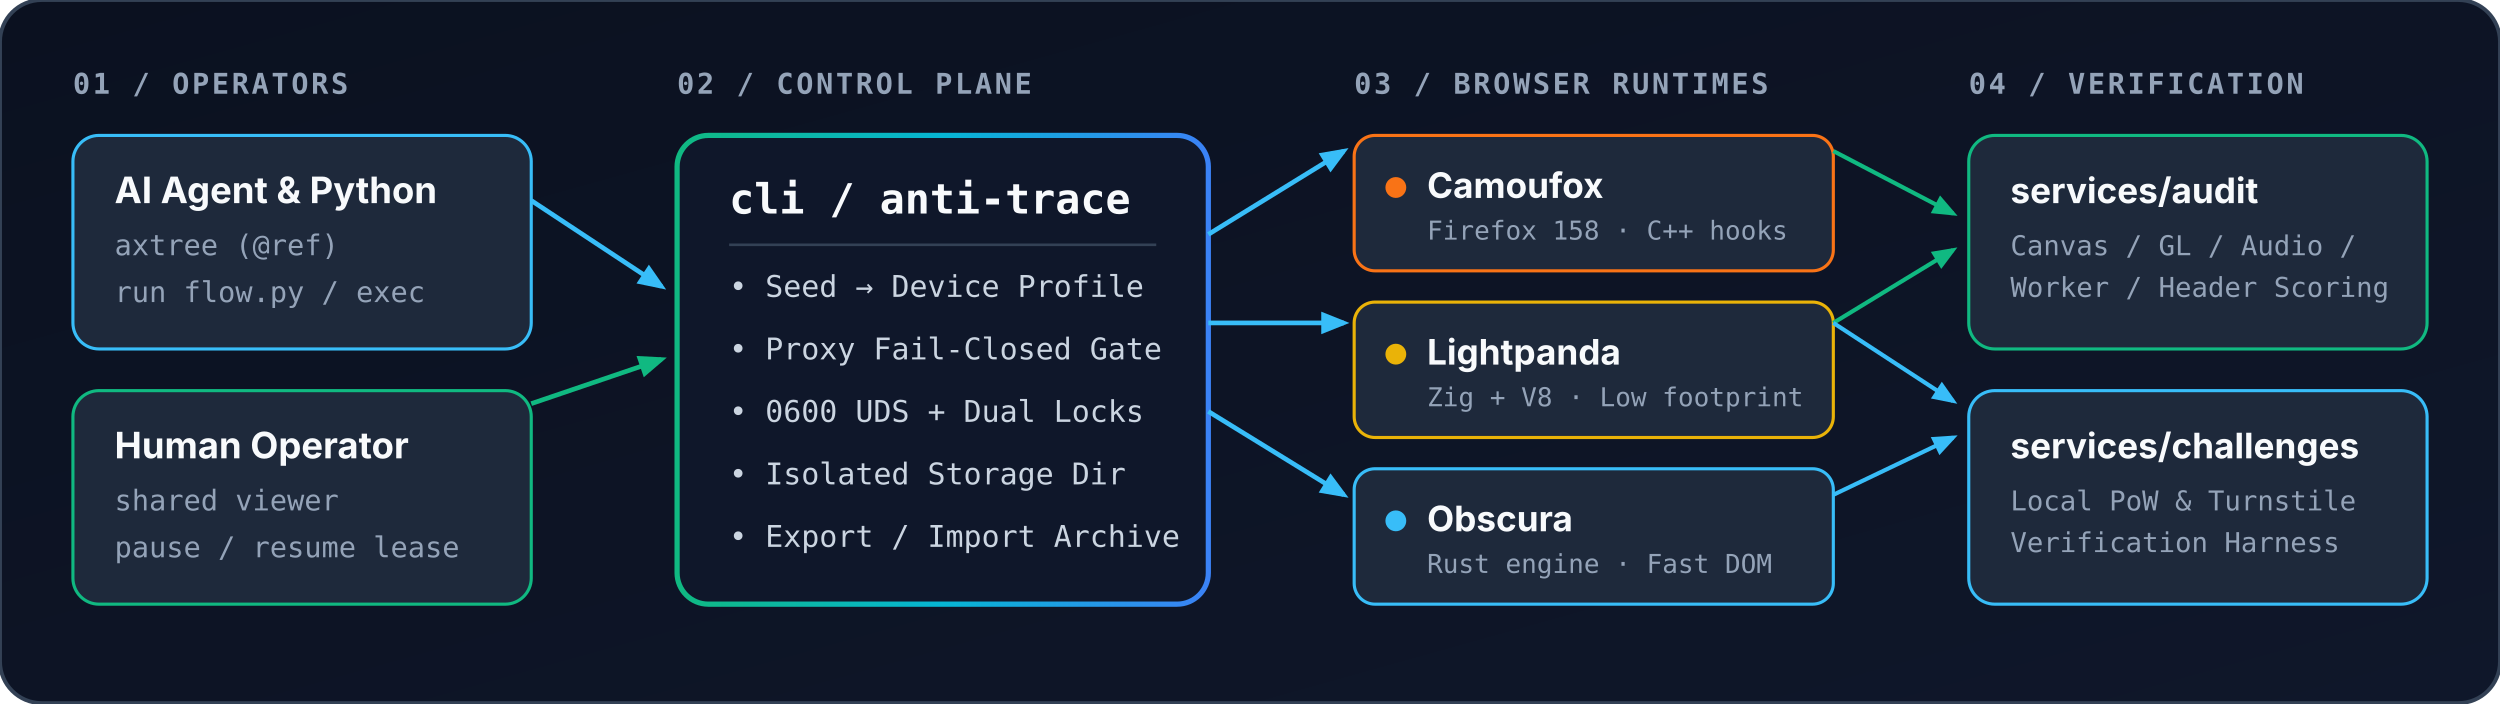
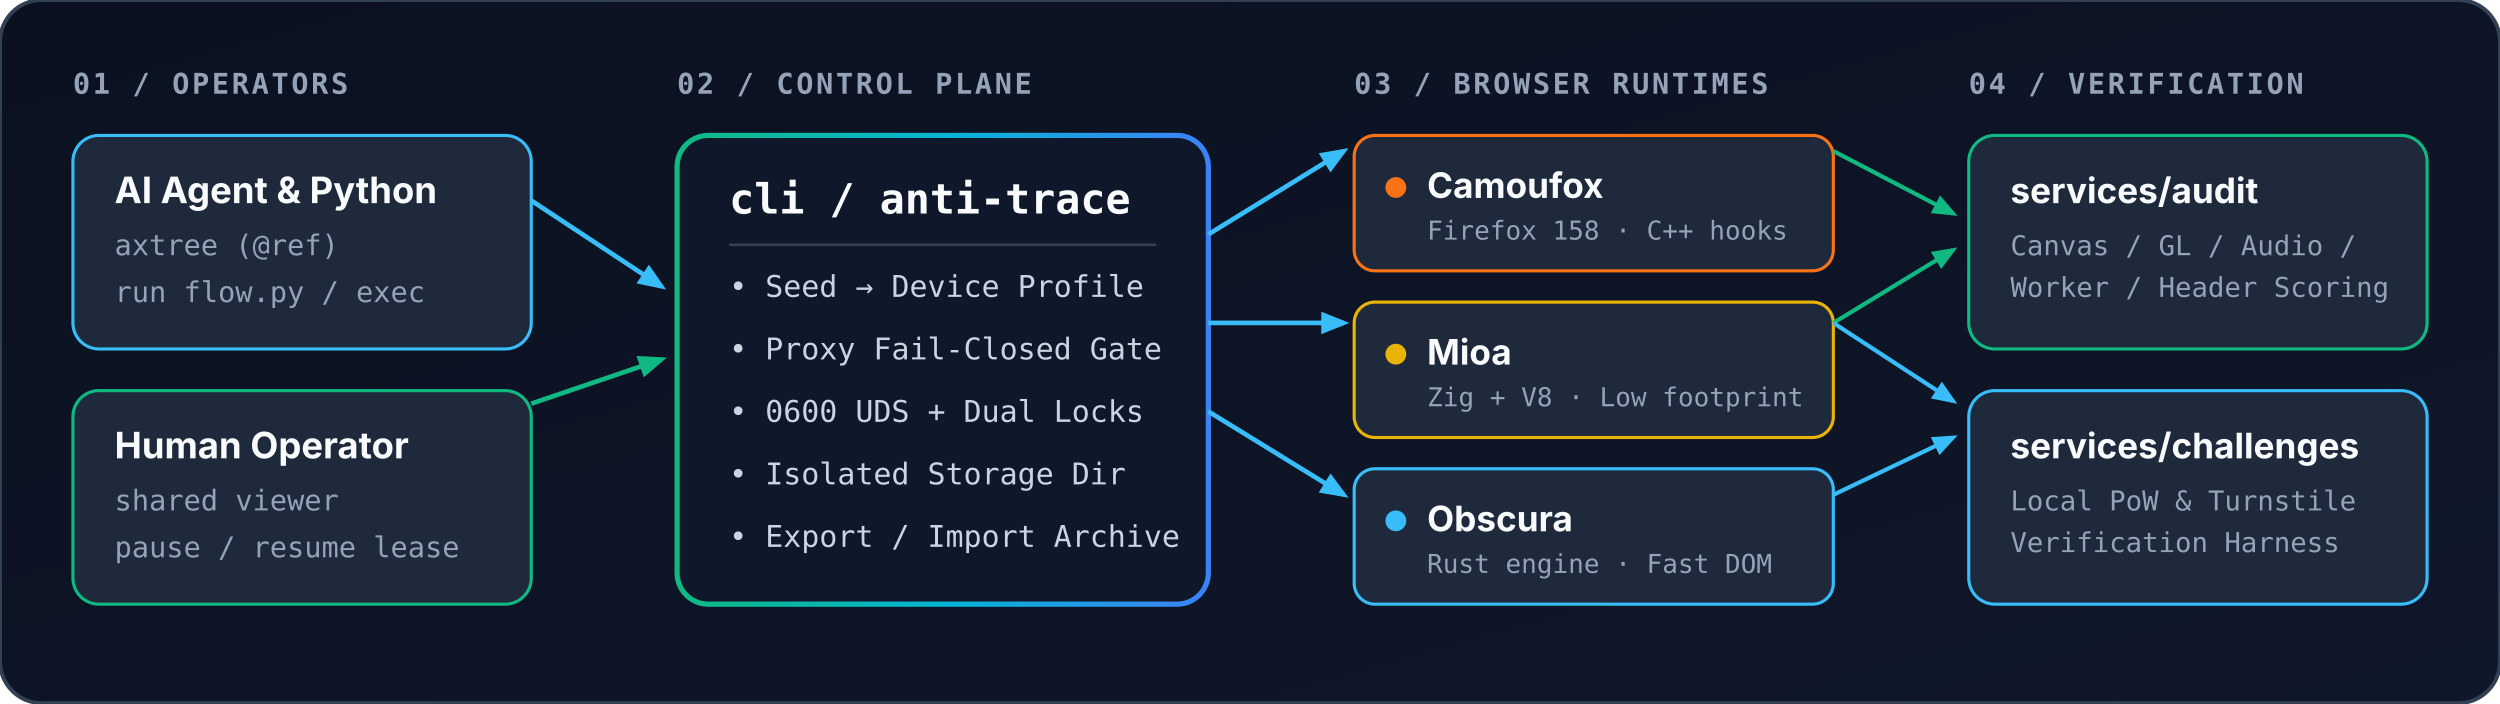
<svg xmlns="http://www.w3.org/2000/svg" viewBox="0 0 960 270" width="960" height="270">
  <defs>
    <linearGradient id="bg" x1="0%" y1="0%" x2="100%" y2="100%">
      <stop offset="0%" stop-color="#0b1120" />
      <stop offset="100%" stop-color="#0f172a" />
    </linearGradient>
    <linearGradient id="edge" x1="0%" y1="0%" x2="100%" y2="0%">
      <stop offset="0%" stop-color="#10b981" />
      <stop offset="50%" stop-color="#06b6d4" />
      <stop offset="100%" stop-color="#3b82f6" />
    </linearGradient>
    <marker id="arrow" viewBox="0 0 10 10" refX="8" refY="5" markerWidth="6" markerHeight="6" orient="auto-start-reverse">
      <path d="M 0 1 L 10 5 L 0 9 z" fill="#38bdf8" />
    </marker>
    <marker id="arrowGreen" viewBox="0 0 10 10" refX="8" refY="5" markerWidth="6" markerHeight="6" orient="auto-start-reverse">
      <path d="M 0 1 L 10 5 L 0 9 z" fill="#10b981" />
    </marker>
  </defs>
  <rect width="960" height="270" rx="16" fill="url(#bg)" stroke="#334155" stroke-width="1.5" />
  <g transform="translate(28, 36)">
    <text x="0" y="0" fill="#94a3b8" font-family="ui-monospace, SFMono-Regular, Menlo, monospace" font-size="11" font-weight="700" letter-spacing="1">01 / OPERATORS</text>
    <rect x="0" y="16" width="176" height="82" rx="10" fill="#1e293b" stroke="#38bdf8" stroke-width="1.2" />
    <text x="16" y="42" fill="#f8fafc" font-family="-apple-system, BlinkMacSystemFont, 'Segoe UI', sans-serif" font-size="14" font-weight="700">AI Agent &amp; Python</text>
    <text x="16" y="62" fill="#94a3b8" font-family="ui-monospace, SFMono-Regular, Menlo, monospace" font-size="11">axtree (@ref)</text>
    <text x="16" y="80" fill="#94a3b8" font-family="ui-monospace, SFMono-Regular, Menlo, monospace" font-size="11">run flow.py / exec</text>
    <rect x="0" y="114" width="176" height="82" rx="10" fill="#1e293b" stroke="#10b981" stroke-width="1.2" />
    <text x="16" y="140" fill="#f8fafc" font-family="-apple-system, BlinkMacSystemFont, 'Segoe UI', sans-serif" font-size="14" font-weight="700">Human Operator</text>
    <text x="16" y="160" fill="#94a3b8" font-family="ui-monospace, SFMono-Regular, Menlo, monospace" font-size="11">shared viewer</text>
    <text x="16" y="178" fill="#94a3b8" font-family="ui-monospace, SFMono-Regular, Menlo, monospace" font-size="11">pause / resume lease</text>
  </g>
  <path d="M 204 77 L 254 110" fill="none" stroke="#38bdf8" stroke-width="1.8" marker-end="url(#arrow)" />
  <path d="M 204 155 L 254 138" fill="none" stroke="#10b981" stroke-width="1.8" marker-end="url(#arrowGreen)" />
  <g transform="translate(260, 36)">
    <text x="0" y="0" fill="#94a3b8" font-family="ui-monospace, SFMono-Regular, Menlo, monospace" font-size="11" font-weight="700" letter-spacing="1">02 / CONTROL PLANE</text>
    <rect x="0" y="16" width="204" height="180" rx="12" fill="#0f172a" stroke="url(#edge)" stroke-width="2" />
    <text x="20" y="46" fill="#f8fafc" font-family="ui-monospace, SFMono-Regular, Menlo, monospace" font-size="16" font-weight="800">cli / anti-trace</text>
    <line x1="20" y1="58" x2="184" y2="58" stroke="#334155" stroke-width="1" />
    <g transform="translate(20, 78)" font-family="ui-monospace, SFMono-Regular, Menlo, monospace" font-size="11.5" fill="#cbd5e1">
      <text x="0" y="0">• Seed → Device Profile</text>
      <text x="0" y="24">• Proxy Fail-Closed Gate</text>
      <text x="0" y="48">• 0600 UDS + Dual Locks</text>
      <text x="0" y="72">• Isolated Storage Dir</text>
      <text x="0" y="96">• Export / Import Archive</text>
    </g>
  </g>
  <path d="M 464 90 L 516 58" fill="none" stroke="#38bdf8" stroke-width="1.8" marker-end="url(#arrow)" />
  <path d="M 464 124 L 516 124" fill="none" stroke="#38bdf8" stroke-width="1.8" marker-end="url(#arrow)" />
  <path d="M 464 158 L 516 190" fill="none" stroke="#38bdf8" stroke-width="1.8" marker-end="url(#arrow)" />
  <g transform="translate(520, 36)">
    <text x="0" y="0" fill="#94a3b8" font-family="ui-monospace, SFMono-Regular, Menlo, monospace" font-size="11" font-weight="700" letter-spacing="1">03 / BROWSER RUNTIMES</text>
    <rect x="0" y="16" width="184" height="52" rx="8" fill="#1e293b" stroke="#f97316" stroke-width="1.2" />
    <circle cx="16" cy="36" r="4" fill="#f97316" />
    <text x="28" y="40" fill="#f8fafc" font-family="-apple-system, BlinkMacSystemFont, sans-serif" font-size="13.5" font-weight="700">Camoufox</text>
    <text x="28" y="56" fill="#94a3b8" font-family="ui-monospace, SFMono-Regular, Menlo, monospace" font-size="10">Firefox 158 · C++ hooks</text>
    <rect x="0" y="80" width="184" height="52" rx="8" fill="#1e293b" stroke="#eab308" stroke-width="1.2" />
    <circle cx="16" cy="100" r="4" fill="#eab308" />
-     <text x="28" y="104" fill="#f8fafc" font-family="-apple-system, BlinkMacSystemFont, sans-serif" font-size="13.5" font-weight="700">Lightpanda</text>
+     <text x="28" y="104" fill="#f8fafc" font-family="-apple-system, BlinkMacSystemFont, sans-serif" font-size="13.5" font-weight="700">Mioa</text>
    <text x="28" y="120" fill="#94a3b8" font-family="ui-monospace, SFMono-Regular, Menlo, monospace" font-size="10">Zig + V8 · Low footprint</text>
    <rect x="0" y="144" width="184" height="52" rx="8" fill="#1e293b" stroke="#38bdf8" stroke-width="1.2" />
    <circle cx="16" cy="164" r="4" fill="#38bdf8" />
    <text x="28" y="168" fill="#f8fafc" font-family="-apple-system, BlinkMacSystemFont, sans-serif" font-size="13.5" font-weight="700">Obscura</text>
    <text x="28" y="184" fill="#94a3b8" font-family="ui-monospace, SFMono-Regular, Menlo, monospace" font-size="10">Rust engine · Fast DOM</text>
  </g>
  <path d="M 704 58 L 750 82" fill="none" stroke="#10b981" stroke-width="1.6" marker-end="url(#arrowGreen)" />
  <path d="M 704 124 L 750 96" fill="none" stroke="#10b981" stroke-width="1.6" marker-end="url(#arrowGreen)" />
  <path d="M 704 124 L 750 154" fill="none" stroke="#38bdf8" stroke-width="1.6" marker-end="url(#arrow)" />
  <path d="M 704 190 L 750 168" fill="none" stroke="#38bdf8" stroke-width="1.6" marker-end="url(#arrow)" />
  <g transform="translate(756, 36)">
    <text x="0" y="0" fill="#94a3b8" font-family="ui-monospace, SFMono-Regular, Menlo, monospace" font-size="11" font-weight="700" letter-spacing="1">04 / VERIFICATION</text>
    <rect x="0" y="16" width="176" height="82" rx="10" fill="#1e293b" stroke="#10b981" stroke-width="1.2" />
    <text x="16" y="42" fill="#f8fafc" font-family="-apple-system, BlinkMacSystemFont, sans-serif" font-size="13.5" font-weight="700">services/audit</text>
    <text x="16" y="62" fill="#94a3b8" font-family="ui-monospace, SFMono-Regular, Menlo, monospace" font-size="10.5">Canvas / GL / Audio /</text>
    <text x="16" y="78" fill="#94a3b8" font-family="ui-monospace, SFMono-Regular, Menlo, monospace" font-size="10.5">Worker / Header Scoring</text>
    <rect x="0" y="114" width="176" height="82" rx="10" fill="#1e293b" stroke="#38bdf8" stroke-width="1.2" />
    <text x="16" y="140" fill="#f8fafc" font-family="-apple-system, BlinkMacSystemFont, sans-serif" font-size="13.5" font-weight="700">services/challenges</text>
    <text x="16" y="160" fill="#94a3b8" font-family="ui-monospace, SFMono-Regular, Menlo, monospace" font-size="10.5">Local PoW &amp; Turnstile</text>
    <text x="16" y="176" fill="#94a3b8" font-family="ui-monospace, SFMono-Regular, Menlo, monospace" font-size="10.5">Verification Harness</text>
  </g>
</svg>
